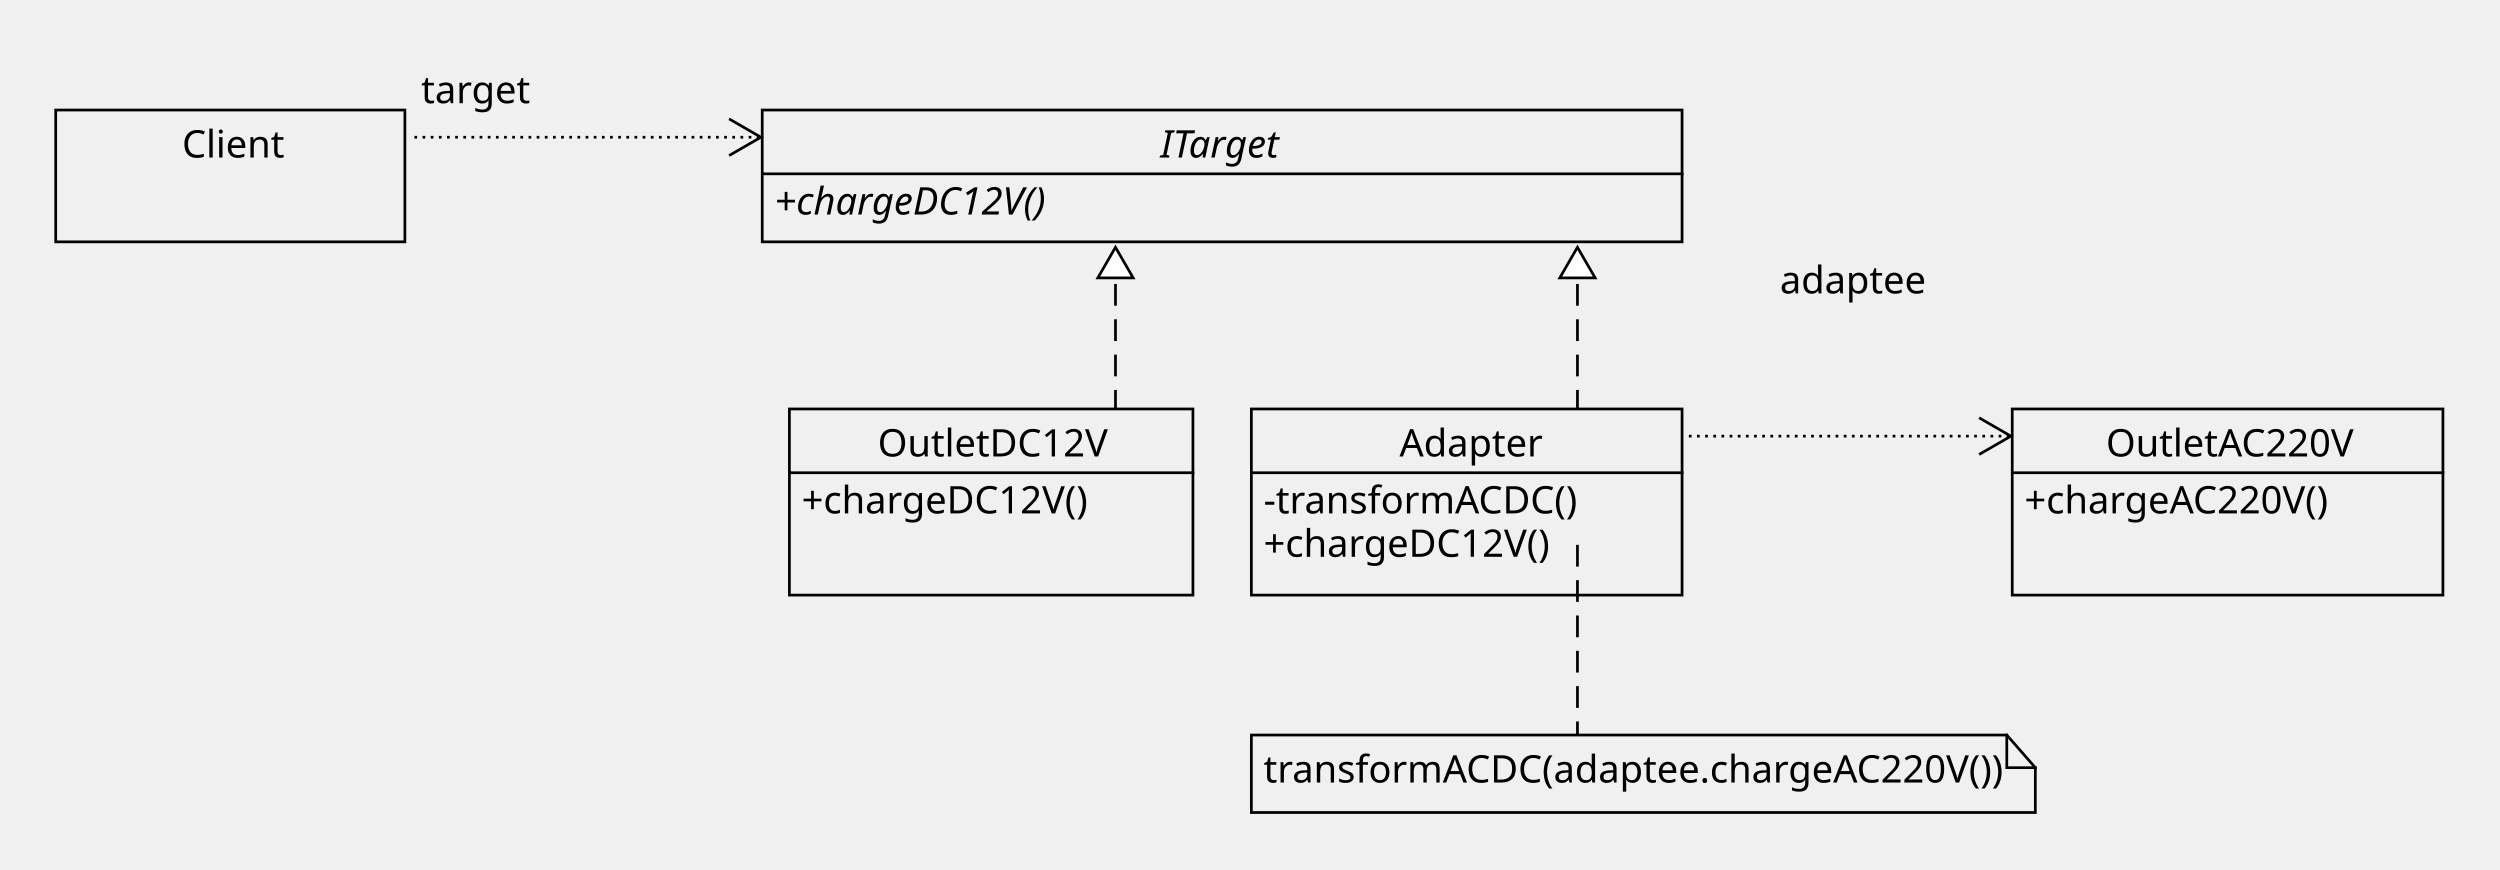
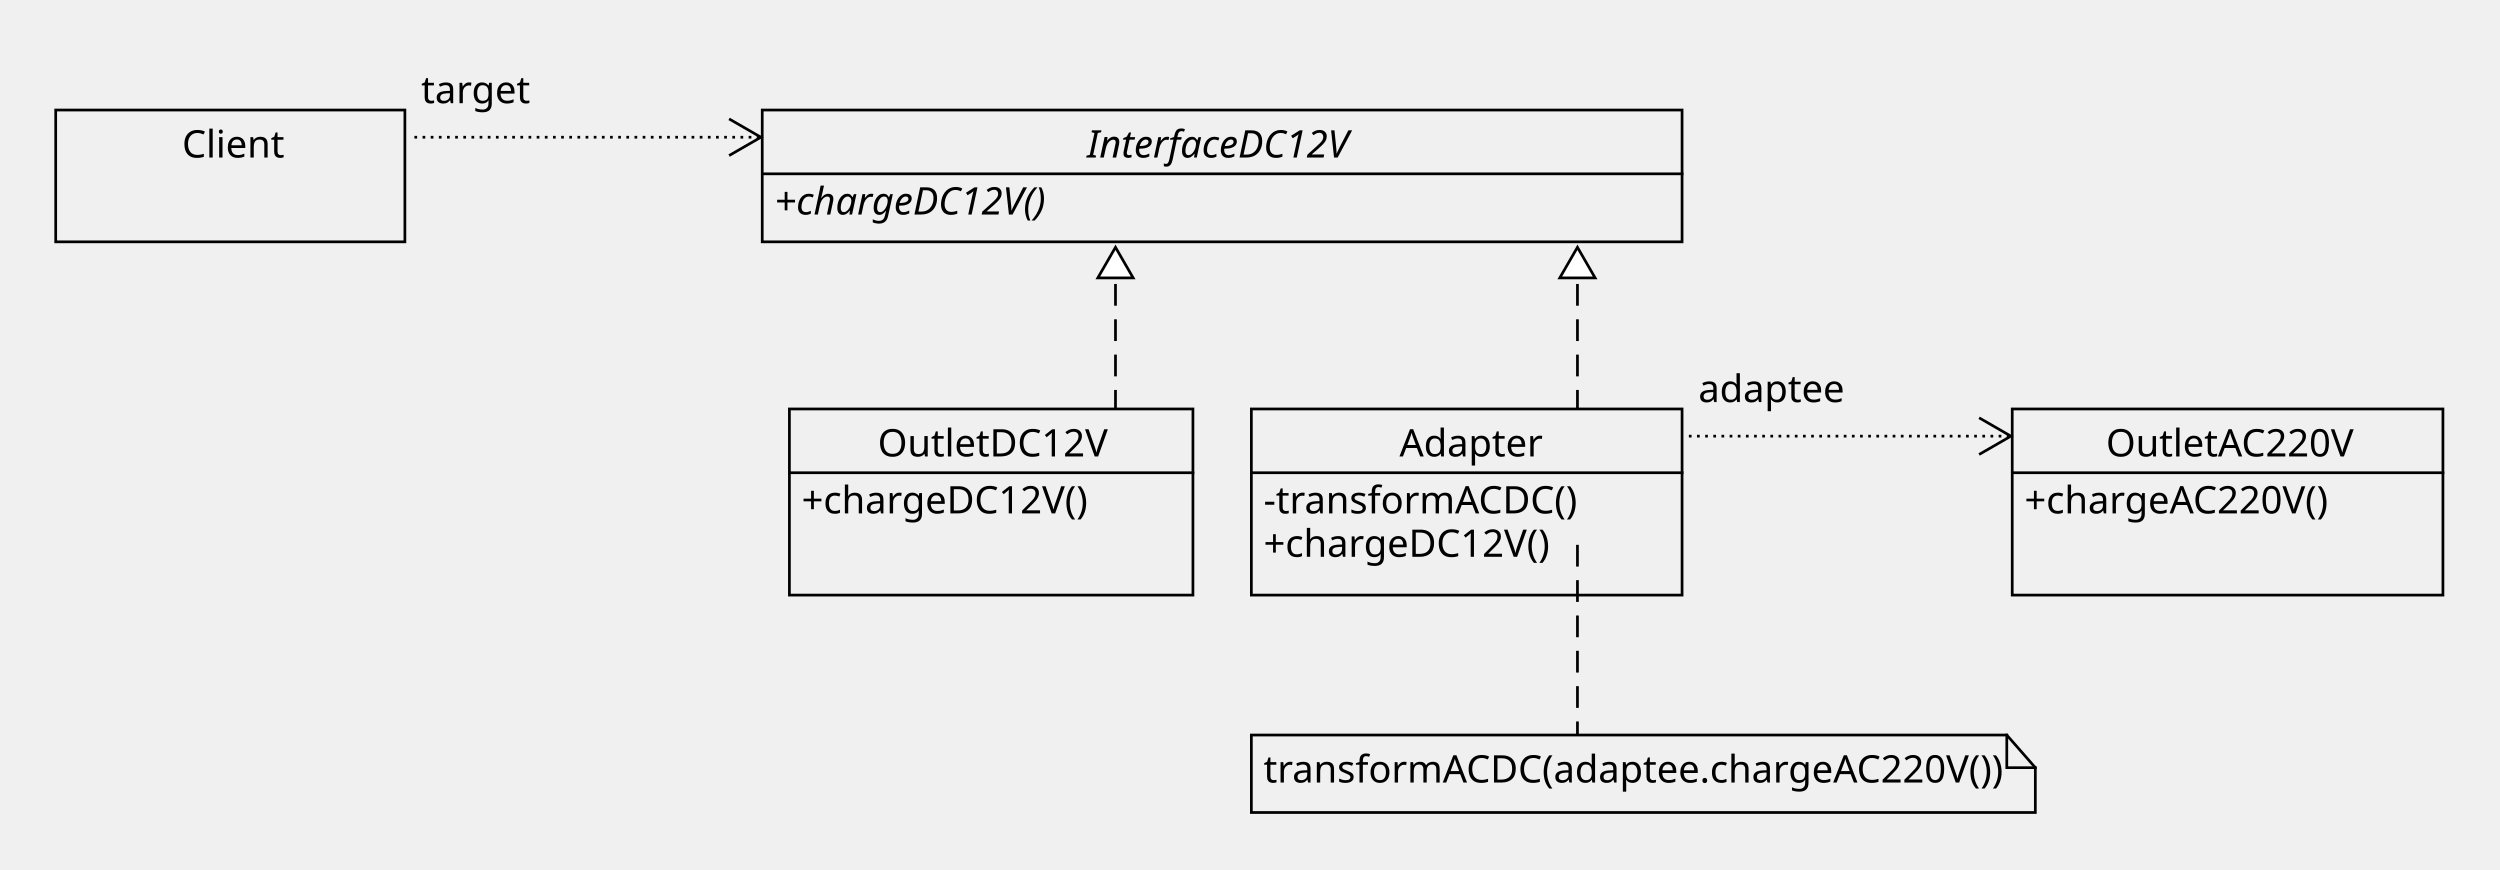
<svg xmlns="http://www.w3.org/2000/svg" fill-opacity="1" color-rendering="auto" color-interpolation="auto" text-rendering="auto" stroke="black" stroke-linecap="square" width="920" stroke-miterlimit="10" shape-rendering="auto" stroke-opacity="1" fill="black" stroke-dasharray="none" font-weight="normal" stroke-width="1" viewBox="50 -10 920 320" height="320" font-family="'Dialog'" font-style="normal" stroke-linejoin="miter" font-size="12px" stroke-dashoffset="0" image-rendering="auto">
  <defs id="genericDefs" />
  <g>
    <defs id="defs1">
      <clipPath clipPathUnits="userSpaceOnUse" id="clipPath1">
        <path d="M0 0 L2147483647 0 L2147483647 2147483647 L0 2147483647 L0 0 Z" />
      </clipPath>
      <clipPath clipPathUnits="userSpaceOnUse" id="clipPath2">
        <path d="M0 0 L0 70 L150 70 L150 0 Z" />
      </clipPath>
      <clipPath clipPathUnits="userSpaceOnUse" id="clipPath3">
        <path d="M0 0 L0 30 L60 30 L60 0 Z" />
      </clipPath>
      <clipPath clipPathUnits="userSpaceOnUse" id="clipPath4">
        <path d="M0 0 L0 30 L290 30 L290 0 Z" />
      </clipPath>
      <clipPath clipPathUnits="userSpaceOnUse" id="clipPath5">
        <path d="M0 0 L0 70 L160 70 L160 0 Z" />
      </clipPath>
      <clipPath clipPathUnits="userSpaceOnUse" id="clipPath6">
        <path d="M0 0 L0 50 L340 50 L340 0 Z" />
      </clipPath>
      <clipPath clipPathUnits="userSpaceOnUse" id="clipPath7">
        <path d="M0 0 L0 50 L130 50 L130 0 Z" />
      </clipPath>
      <clipPath clipPathUnits="userSpaceOnUse" id="clipPath8">
        <path d="M0 0 L0 90 L30 90 L30 0 Z" />
      </clipPath>
      <clipPath clipPathUnits="userSpaceOnUse" id="clipPath9">
        <path d="M0 0 L0 100 L30 100 L30 0 Z" />
      </clipPath>
      <clipPath clipPathUnits="userSpaceOnUse" id="clipPath10">
        <path d="M0 0 L0 30 L150 30 L150 0 Z" />
      </clipPath>
      <clipPath clipPathUnits="userSpaceOnUse" id="clipPath11">
        <path d="M0 0 L0 30 L160 30 L160 0 Z" />
      </clipPath>
    </defs>
    <g fill="rgb(255,255,255)" fill-opacity="0" transform="translate(340,140)" stroke-opacity="0" stroke="rgb(255,255,255)">
      <rect x="0.5" width="148.5" height="68.5" y="0.5" clip-path="url(#clipPath2)" stroke="none" />
    </g>
    <g transform="translate(340,140)">
      <rect fill="none" x="0.5" width="148.5" height="68.5" y="0.5" clip-path="url(#clipPath2)" />
      <text x="33" font-size="14px" y="17.969" clip-path="url(#clipPath2)" font-family="sans-serif" stroke="none" xml:space="preserve">OutletDC12V</text>
      <path fill="none" d="M1 23.969 L149 23.969" clip-path="url(#clipPath2)" />
      <text x="5" font-size="14px" y="38.938" clip-path="url(#clipPath2)" font-family="sans-serif" stroke="none" xml:space="preserve">+chargeDC12V()</text>
    </g>
-     <g font-family="sans-serif" font-size="14px" transform="translate(700,80)">
+     <g font-family="sans-serif" font-size="14px" transform="translate(670,120)">
      <text x="5" xml:space="preserve" y="17.969" clip-path="url(#clipPath3)" stroke="none">adaptee</text>
    </g>
    <g font-family="sans-serif" font-size="14px" transform="translate(200,10)">
      <text x="5" xml:space="preserve" y="17.969" clip-path="url(#clipPath3)" stroke="none">target</text>
    </g>
    <g fill="rgb(255,255,255)" fill-opacity="0" transform="translate(510,260)" stroke-opacity="0" stroke="rgb(255,255,255)">
      <path d="M0.5 0.5 L278.5 0.5 L289 12.5 L289 29 L0.5 29 Z" stroke="none" clip-path="url(#clipPath4)" />
    </g>
    <g transform="translate(510,260)">
      <path fill="none" d="M0.5 0.5 L278.5 0.5 L289 12.5 L289 29 L0.5 29 Z" clip-path="url(#clipPath4)" />
      <path fill="none" d="M278.5 0.5 L278.5 12.5 L289 12.5" clip-path="url(#clipPath4)" />
      <text x="5" font-size="14px" y="17.969" clip-path="url(#clipPath4)" font-family="sans-serif" stroke="none" xml:space="preserve">transformACDC(adaptee.chargeAC220V())</text>
    </g>
    <g fill="rgb(255,255,255)" fill-opacity="0" transform="translate(790,140)" stroke-opacity="0" stroke="rgb(255,255,255)">
      <rect x="0.5" width="158.5" height="68.5" y="0.5" clip-path="url(#clipPath5)" stroke="none" />
    </g>
    <g transform="translate(790,140)">
      <rect fill="none" x="0.5" width="158.5" height="68.5" y="0.5" clip-path="url(#clipPath5)" />
      <text x="35" font-size="14px" y="17.969" clip-path="url(#clipPath5)" font-family="sans-serif" stroke="none" xml:space="preserve">OutletAC220V</text>
      <path fill="none" d="M1 23.969 L159 23.969" clip-path="url(#clipPath5)" />
      <text x="5" font-size="14px" y="38.938" clip-path="url(#clipPath5)" font-family="sans-serif" stroke="none" xml:space="preserve">+chargeAC220V()</text>
    </g>
    <g fill="rgb(255,255,255)" fill-opacity="0" transform="translate(510,140)" stroke-opacity="0" stroke="rgb(255,255,255)">
      <rect x="0.5" width="158.5" height="68.5" y="0.5" clip-path="url(#clipPath5)" stroke="none" />
    </g>
    <g transform="translate(510,140)">
      <rect fill="none" x="0.5" width="158.5" height="68.5" y="0.5" clip-path="url(#clipPath5)" />
      <text x="55" font-size="14px" y="17.969" clip-path="url(#clipPath5)" font-family="sans-serif" stroke="none" xml:space="preserve">Adapter</text>
      <path fill="none" d="M1 23.969 L159 23.969" clip-path="url(#clipPath5)" />
      <text x="5" font-size="14px" y="38.938" clip-path="url(#clipPath5)" font-family="sans-serif" stroke="none" xml:space="preserve">-transformACDC()</text>
      <text x="5" font-size="14px" y="54.906" clip-path="url(#clipPath5)" font-family="sans-serif" stroke="none" xml:space="preserve">+chargeDC12V()</text>
    </g>
    <g fill="rgb(255,255,255)" fill-opacity="0" transform="translate(330,30)" stroke-opacity="0" stroke="rgb(255,255,255)">
      <rect x="0.5" width="338.5" height="48.5" y="0.5" clip-path="url(#clipPath6)" stroke="none" />
    </g>
    <g transform="translate(330,30)">
      <rect fill="none" x="0.5" width="338.5" height="48.5" y="0.5" clip-path="url(#clipPath6)" />
-       <text x="147" font-size="14px" y="17.969" clip-path="url(#clipPath6)" font-family="sans-serif" font-style="italic" stroke="none" xml:space="preserve">ITarget</text>
+       <text x="120" font-size="14px" y="17.969" clip-path="url(#clipPath6)" font-family="sans-serif" font-style="italic" stroke="none" xml:space="preserve">InterfaceDC12V</text>
      <path fill="none" d="M1 23.969 L339 23.969" clip-path="url(#clipPath6)" />
      <text x="5" font-size="14px" y="38.938" clip-path="url(#clipPath6)" font-family="sans-serif" font-style="italic" stroke="none" xml:space="preserve">+chargeDC12V()</text>
    </g>
    <g fill="rgb(255,255,255)" fill-opacity="0" transform="translate(70,30)" stroke-opacity="0" stroke="rgb(255,255,255)">
      <rect x="0.5" width="128.5" height="48.5" y="0.5" clip-path="url(#clipPath7)" stroke="none" />
    </g>
    <g transform="translate(70,30)">
      <rect fill="none" x="0.5" width="128.5" height="48.5" y="0.5" clip-path="url(#clipPath7)" />
      <text x="47" font-size="14px" y="17.969" clip-path="url(#clipPath7)" font-family="sans-serif" stroke="none" xml:space="preserve">Client</text>
    </g>
    <g stroke-dasharray="8,5" stroke-miterlimit="5" transform="translate(450,70)" stroke-linecap="butt">
      <path fill="none" d="M10.5 11.5 L10.5 70.5" clip-path="url(#clipPath8)" />
      <path fill="white" d="M4 22.258 L10.5 11 L17 22.258 Z" clip-path="url(#clipPath8)" stroke="none" />
      <path fill="none" stroke-miterlimit="10" stroke-dasharray="none" d="M4 22.258 L10.5 11 L17 22.258 Z" clip-path="url(#clipPath8)" stroke-linecap="square" />
    </g>
    <g stroke-dasharray="8,5" stroke-miterlimit="5" transform="translate(620,180)" stroke-linecap="butt">
      <path fill="none" d="M10.5 10.5 L10.5 80.5" clip-path="url(#clipPath9)" />
    </g>
    <g stroke-dasharray="1,2" stroke-miterlimit="5" transform="translate(660,140)" stroke-linecap="butt">
      <path fill="none" d="M129.5 10.5 L10.5 10.5" clip-path="url(#clipPath10)" />
      <path fill="none" stroke-miterlimit="10" stroke-dasharray="none" d="M118.742 4 L130 10.5 L118.742 17" clip-path="url(#clipPath10)" stroke-linecap="square" />
    </g>
    <g stroke-dasharray="8,5" stroke-miterlimit="5" transform="translate(620,70)" stroke-linecap="butt">
      <path fill="none" d="M10.5 11.5 L10.5 70.5" clip-path="url(#clipPath8)" />
      <path fill="white" d="M4 22.258 L10.5 11 L17 22.258 Z" clip-path="url(#clipPath8)" stroke="none" />
      <path fill="none" stroke-miterlimit="10" stroke-dasharray="none" d="M4 22.258 L10.5 11 L17 22.258 Z" clip-path="url(#clipPath8)" stroke-linecap="square" />
    </g>
    <g stroke-dasharray="1,2" stroke-miterlimit="5" transform="translate(190,30)" stroke-linecap="butt">
      <path fill="none" d="M139.5 10.5 L10.5 10.5" clip-path="url(#clipPath11)" />
      <path fill="none" stroke-miterlimit="10" stroke-dasharray="none" d="M128.742 4 L140 10.5 L128.742 17" clip-path="url(#clipPath11)" stroke-linecap="square" />
    </g>
  </g>
</svg>
